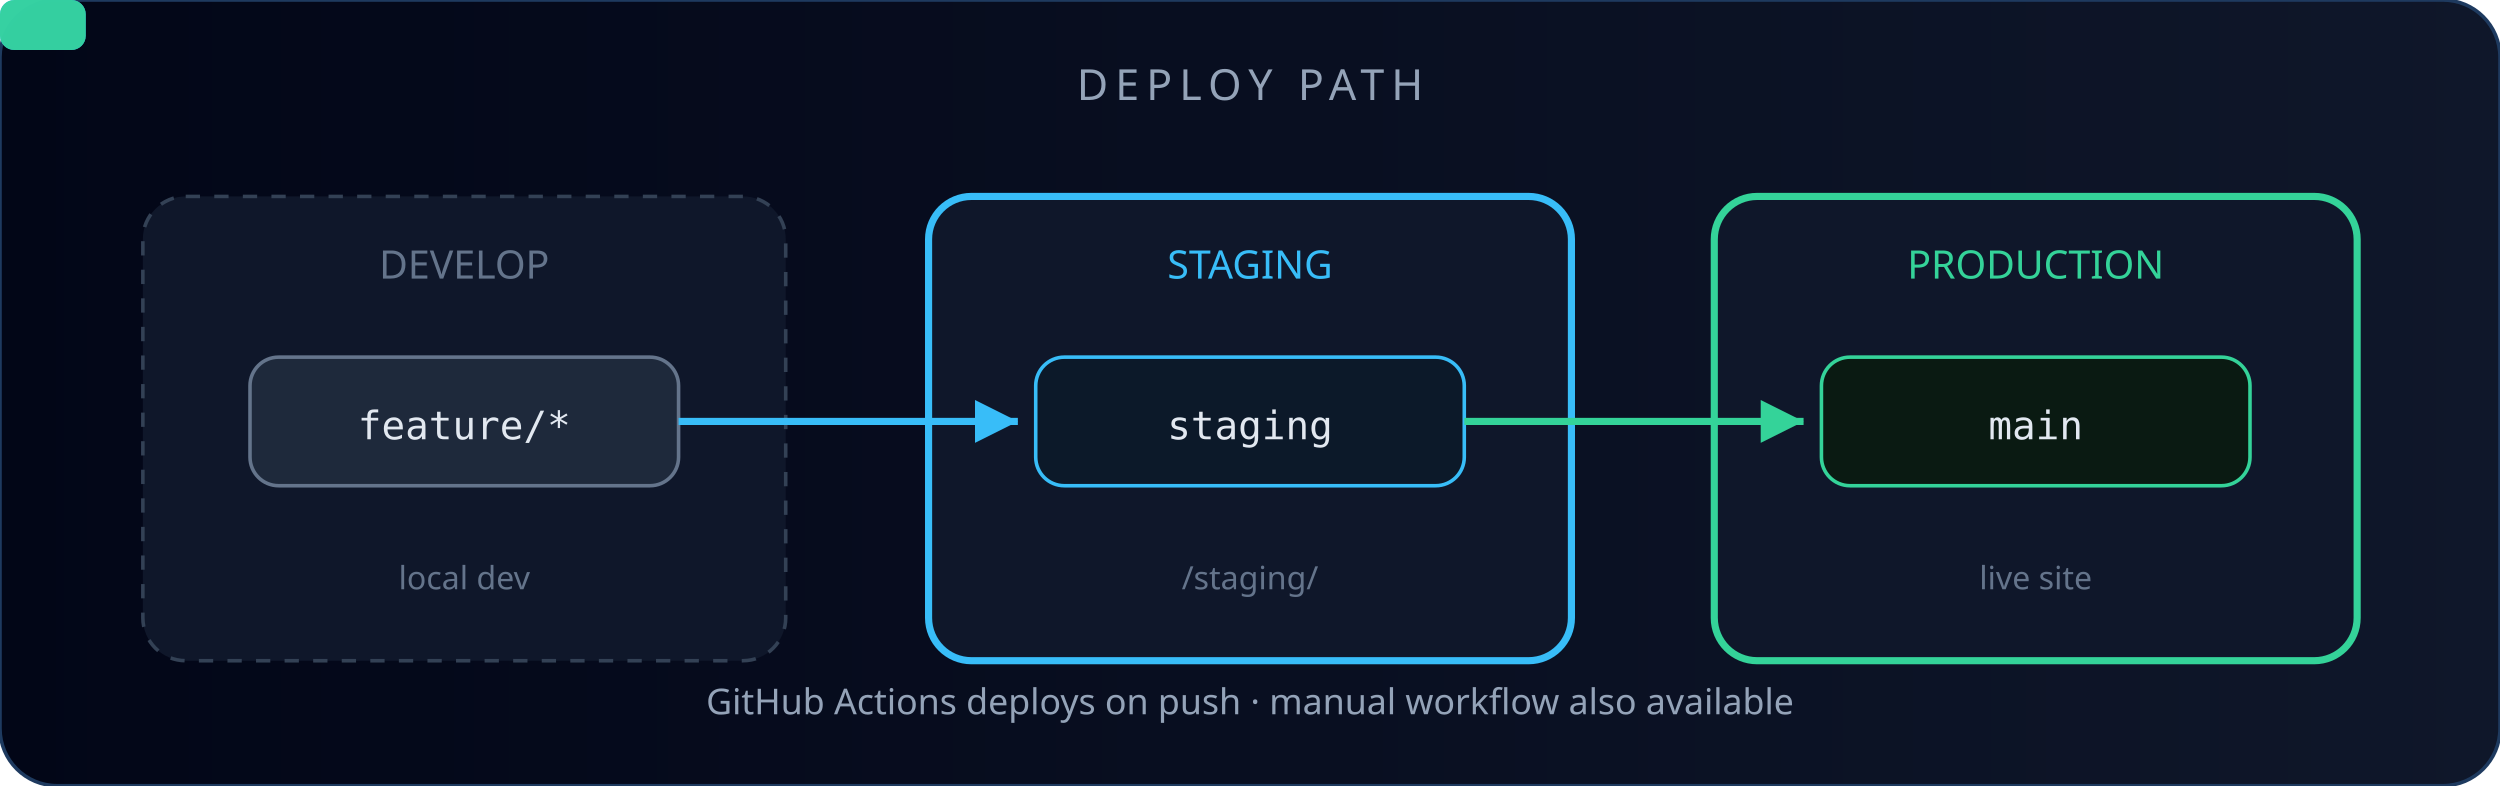
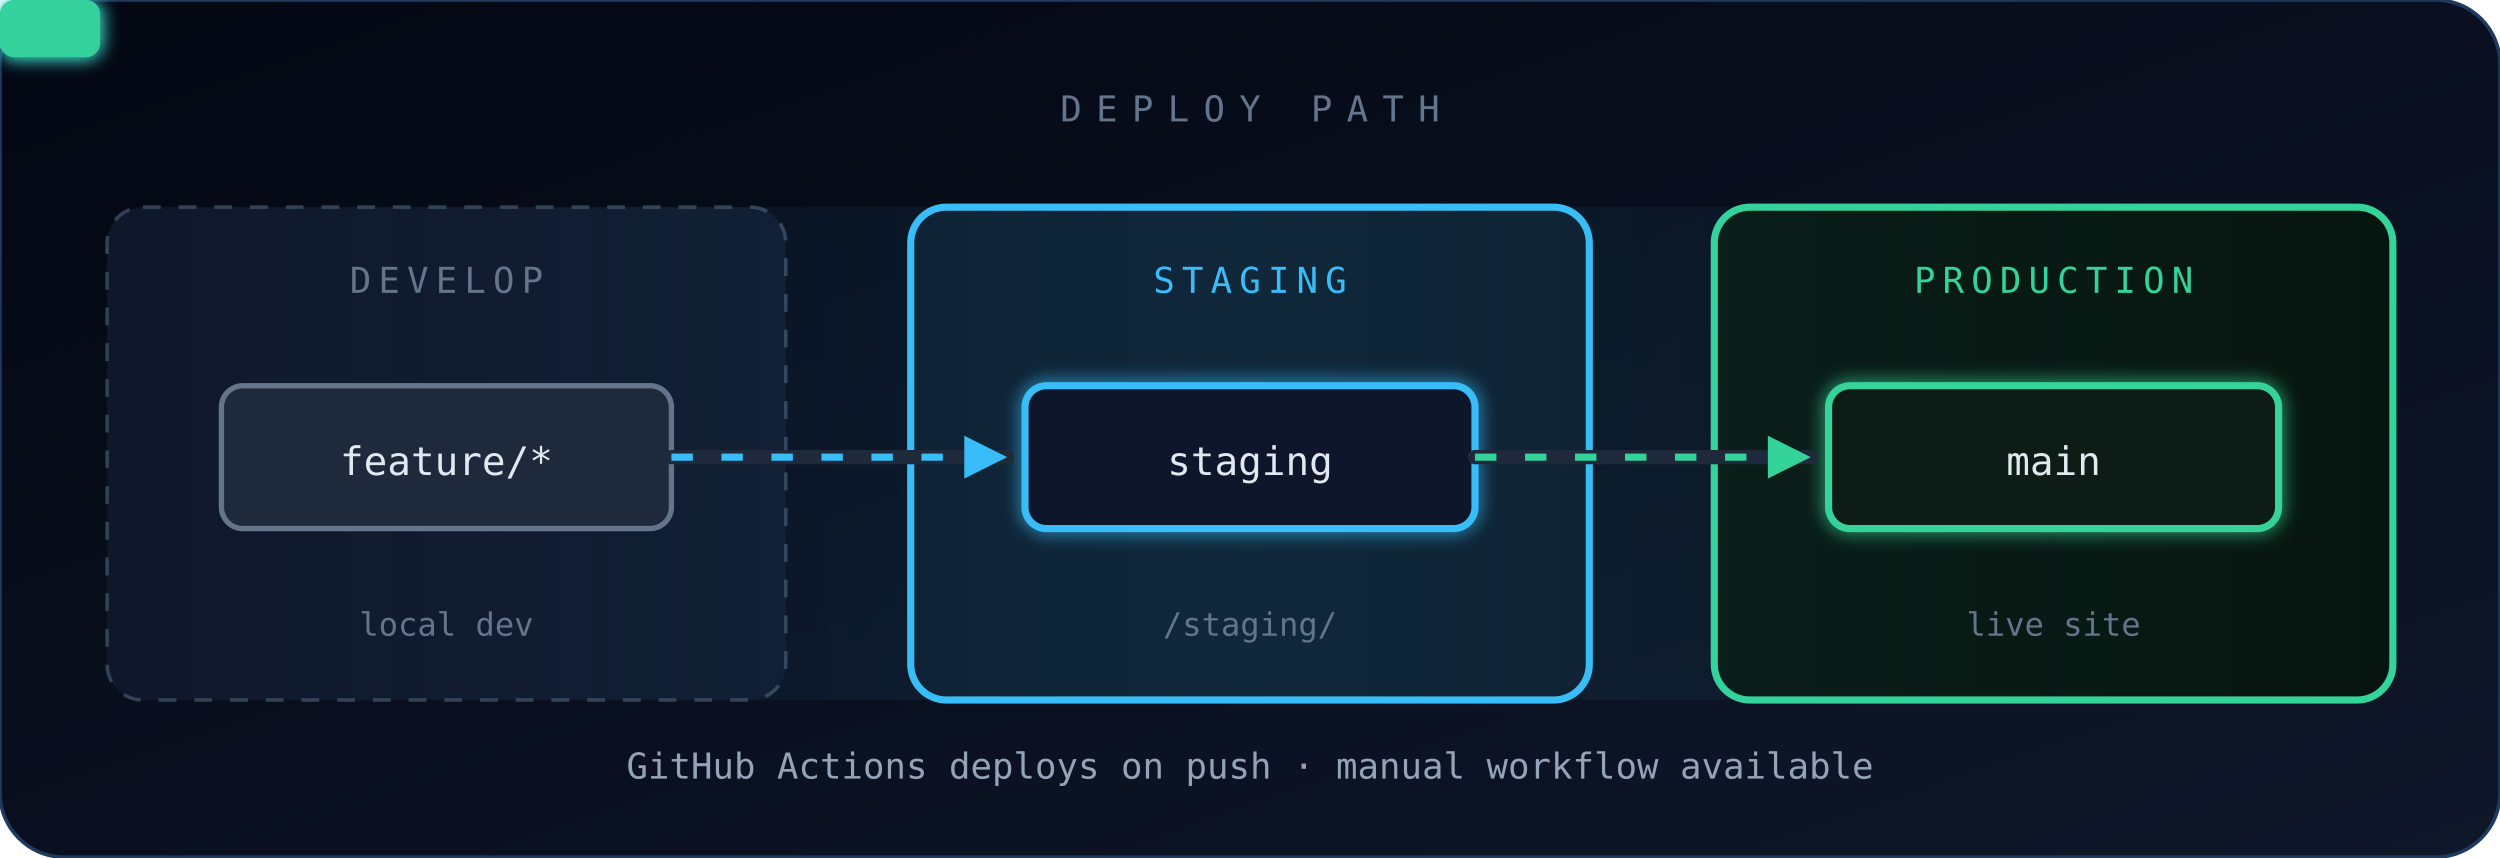
- <svg xmlns="http://www.w3.org/2000/svg" viewBox="0 0 700 220" role="img" aria-label="Deploy branches: feature to staging to production">
+ <svg xmlns="http://www.w3.org/2000/svg" viewBox="0 0 700 240" role="img" aria-label="Deploy branches: feature to staging to production">
  <defs>
-     <linearGradient id="bg5" x1="0%" y1="0%" x2="100%" y2="0%">
-       <stop offset="0%" stop-color="#020617" />
+     <linearGradient id="dp-bg" x1="0%" y1="0%" x2="100%" y2="100%">
+       <stop offset="0%" stop-color="#030712" />
      <stop offset="100%" stop-color="#0f172a" />
    </linearGradient>
-   </defs>
-   <rect width="700" height="220" rx="16" fill="url(#bg5)" stroke="#1e3a5f" />
-   <text x="350" y="28" text-anchor="middle" fill="#94a3b8" font-family="system-ui" font-size="12" letter-spacing="2">DEPLOY PATH</text>
-   <rect x="40" y="55" width="180" height="130" rx="12" fill="#0f172a" stroke="#334155" stroke-width="1" stroke-dasharray="4 4" />
-   <rect x="260" y="55" width="180" height="130" rx="12" fill="#0f172a" stroke="#38bdf8" stroke-width="2" />
-   <rect x="480" y="55" width="180" height="130" rx="12" fill="#0f172a" stroke="#34d399" stroke-width="2" />
-   <text x="130" y="78" text-anchor="middle" fill="#64748b" font-family="system-ui" font-size="11">DEVELOP</text>
-   <text x="350" y="78" text-anchor="middle" fill="#38bdf8" font-family="system-ui" font-size="11">STAGING</text>
-   <text x="570" y="78" text-anchor="middle" fill="#34d399" font-family="system-ui" font-size="11">PRODUCTION</text>
-   <rect x="70" y="100" width="120" height="36" rx="8" fill="#1e293b" stroke="#64748b" />
-   <text x="130" y="123" text-anchor="middle" fill="#e2e8f0" font-family="monospace" font-size="11">feature/*</text>
-   <rect x="290" y="100" width="120" height="36" rx="8" fill="#0c1929" stroke="#38bdf8" />
-   <text x="350" y="123" text-anchor="middle" fill="#e2e8f0" font-family="monospace" font-size="11">staging</text>
-   <rect x="510" y="100" width="120" height="36" rx="8" fill="#0a1a12" stroke="#34d399" />
-   <text x="570" y="123" text-anchor="middle" fill="#e2e8f0" font-family="monospace" font-size="11">main</text>
-   <path d="M 190 118 L 285 118" stroke="#38bdf8" stroke-width="2" marker-end="url(#a1)" fill="none" />
-   <path d="M 410 118 L 505 118" stroke="#34d399" stroke-width="2" marker-end="url(#a2)" fill="none" />
-   <defs>
-     <marker id="a1" markerWidth="8" markerHeight="8" refX="6" refY="3" orient="auto">
+     <linearGradient id="dp-lane" x1="0%" y1="0%" x2="100%" y2="0%">
+       <stop offset="0%" stop-color="#38bdf8" stop-opacity="0" />
+       <stop offset="50%" stop-color="#38bdf8" stop-opacity="0.35" />
+       <stop offset="100%" stop-color="#34d399" stop-opacity="0" />
+     </linearGradient>
+     <filter id="dp-glow" x="-50%" y="-50%" width="200%" height="200%">
+       <feGaussianBlur stdDeviation="2.5" result="b" />
+       <feMerge>
+         <feMergeNode in="b" />
+         <feMergeNode in="SourceGraphic" />
+       </feMerge>
+     </filter>
+     <marker id="dp-a1" markerWidth="8" markerHeight="8" refX="6" refY="3" orient="auto">
      <path d="M0,0 L6,3 L0,6 Z" fill="#38bdf8" />
    </marker>
-     <marker id="a2" markerWidth="8" markerHeight="8" refX="6" refY="3" orient="auto">
+     <marker id="dp-a2" markerWidth="8" markerHeight="8" refX="6" refY="3" orient="auto">
      <path d="M0,0 L6,3 L0,6 Z" fill="#34d399" />
    </marker>
  </defs>
-   <rect width="24" height="14" rx="4" fill="#38bdf8" opacity="0.9">
-     <animate attributeName="x" values="195;260;195" dur="2.5s" repeatCount="indefinite" />
-     <animate attributeName="y" values="111;111;111" dur="2.5s" repeatCount="indefinite" />
+   <rect width="700" height="240" rx="18" fill="url(#dp-bg)" stroke="#1e3a5f" />
+   <text x="350" y="34" text-anchor="middle" fill="#64748b" font-family="ui-monospace,monospace" font-size="10" letter-spacing="4">DEPLOY PATH</text>
+   <rect x="30" y="58" width="190" height="138" rx="10" fill="#0f172a" stroke="#334155" stroke-width="1" stroke-dasharray="5 5" />
+   <rect x="255" y="58" width="190" height="138" rx="10" fill="#0c1929" stroke="#38bdf8" stroke-width="2">
+     <animate attributeName="stroke-opacity" values="0.5;1;0.5" dur="2.5s" repeatCount="indefinite" />
  </rect>
-   <rect width="24" height="14" rx="4" fill="#34d399" opacity="0.9">
-     <animate attributeName="x" values="415;480;415" dur="2.5s" begin="0.5s" repeatCount="indefinite" />
-     <animate attributeName="y" values="111;111;111" dur="2.5s" begin="0.5s" repeatCount="indefinite" />
+   <rect x="480" y="58" width="190" height="138" rx="10" fill="#071510" stroke="#34d399" stroke-width="2">
+     <animate attributeName="stroke-opacity" values="0.5;1;0.5" dur="2.5s" begin="0.6s" repeatCount="indefinite" />
  </rect>
-   <text x="130" y="165" text-anchor="middle" fill="#64748b" font-family="system-ui" font-size="9">local dev</text>
-   <text x="350" y="165" text-anchor="middle" fill="#64748b" font-family="system-ui" font-size="9">/staging/</text>
-   <text x="570" y="165" text-anchor="middle" fill="#64748b" font-family="system-ui" font-size="9">live site</text>
-   <text x="350" y="200" text-anchor="middle" fill="#94a3b8" font-family="system-ui" font-size="10">GitHub Actions deploys on push · manual workflow also available</text>
+   <rect x="30" y="58" width="640" height="138" rx="10" fill="url(#dp-lane)" opacity="0.25">
+     <animate attributeName="x" values="-200;60;-200" dur="4s" repeatCount="indefinite" />
+   </rect>
+   <text x="125" y="82" text-anchor="middle" fill="#64748b" font-family="ui-monospace,monospace" font-size="10" letter-spacing="2">DEVELOP</text>
+   <text x="350" y="82" text-anchor="middle" fill="#38bdf8" font-family="ui-monospace,monospace" font-size="10" letter-spacing="2">STAGING</text>
+   <text x="575" y="82" text-anchor="middle" fill="#34d399" font-family="ui-monospace,monospace" font-size="10" letter-spacing="2">PRODUCTION</text>
+   <rect x="62" y="108" width="126" height="40" rx="6" fill="#1e293b" stroke="#64748b" stroke-width="1.5" />
+   <text x="125" y="133" text-anchor="middle" fill="#e2e8f0" font-family="ui-monospace,monospace" font-size="11">feature/*</text>
+   <rect x="287" y="108" width="126" height="40" rx="6" fill="#0c1929" stroke="#38bdf8" stroke-width="2" filter="url(#dp-glow)" />
+   <text x="350" y="133" text-anchor="middle" fill="#e2e8f0" font-family="ui-monospace,monospace" font-size="11">staging</text>
+   <rect x="512" y="108" width="126" height="40" rx="6" fill="#0a1a12" stroke="#34d399" stroke-width="2" filter="url(#dp-glow)" />
+   <text x="575" y="133" text-anchor="middle" fill="#e2e8f0" font-family="ui-monospace,monospace" font-size="11">main</text>
+   <path d="M 188 128 L 282 128" fill="none" stroke="#1e293b" stroke-width="4" stroke-linecap="round" />
+   <path d="M 413 128 L 507 128" fill="none" stroke="#1e293b" stroke-width="4" stroke-linecap="round" />
+   <path d="M 188 128 L 282 128" fill="none" stroke="#38bdf8" stroke-width="2" stroke-dasharray="6 8" marker-end="url(#dp-a1)">
+     <animate attributeName="stroke-dashoffset" values="28;0" dur="1s" repeatCount="indefinite" />
+   </path>
+   <path d="M 413 128 L 507 128" fill="none" stroke="#34d399" stroke-width="2" stroke-dasharray="6 8" marker-end="url(#dp-a2)">
+     <animate attributeName="stroke-dashoffset" values="28;0" dur="1s" begin="0.35s" repeatCount="indefinite" />
+   </path>
+   <rect width="28" height="16" rx="4" fill="#38bdf8" opacity="0.95" filter="url(#dp-glow)">
+     <animate attributeName="x" values="192;255;192" dur="2.2s" repeatCount="indefinite" />
+     <animate attributeName="y" values="120;120;120" dur="2.2s" repeatCount="indefinite" />
+   </rect>
+   <rect width="28" height="16" rx="4" fill="#34d399" opacity="0.95" filter="url(#dp-glow)">
+     <animate attributeName="x" values="417;480;417" dur="2.2s" begin="0.55s" repeatCount="indefinite" />
+     <animate attributeName="y" values="120;120;120" dur="2.2s" begin="0.55s" repeatCount="indefinite" />
+   </rect>
+   <text x="125" y="178" text-anchor="middle" fill="#64748b" font-family="ui-monospace,monospace" font-size="9">local dev</text>
+   <text x="350" y="178" text-anchor="middle" fill="#64748b" font-family="ui-monospace,monospace" font-size="9">/staging/</text>
+   <text x="575" y="178" text-anchor="middle" fill="#64748b" font-family="ui-monospace,monospace" font-size="9">live site</text>
+   <text x="350" y="218" text-anchor="middle" fill="#94a3b8" font-family="ui-monospace,monospace" font-size="10">GitHub Actions deploys on push · manual workflow available</text>
</svg>
